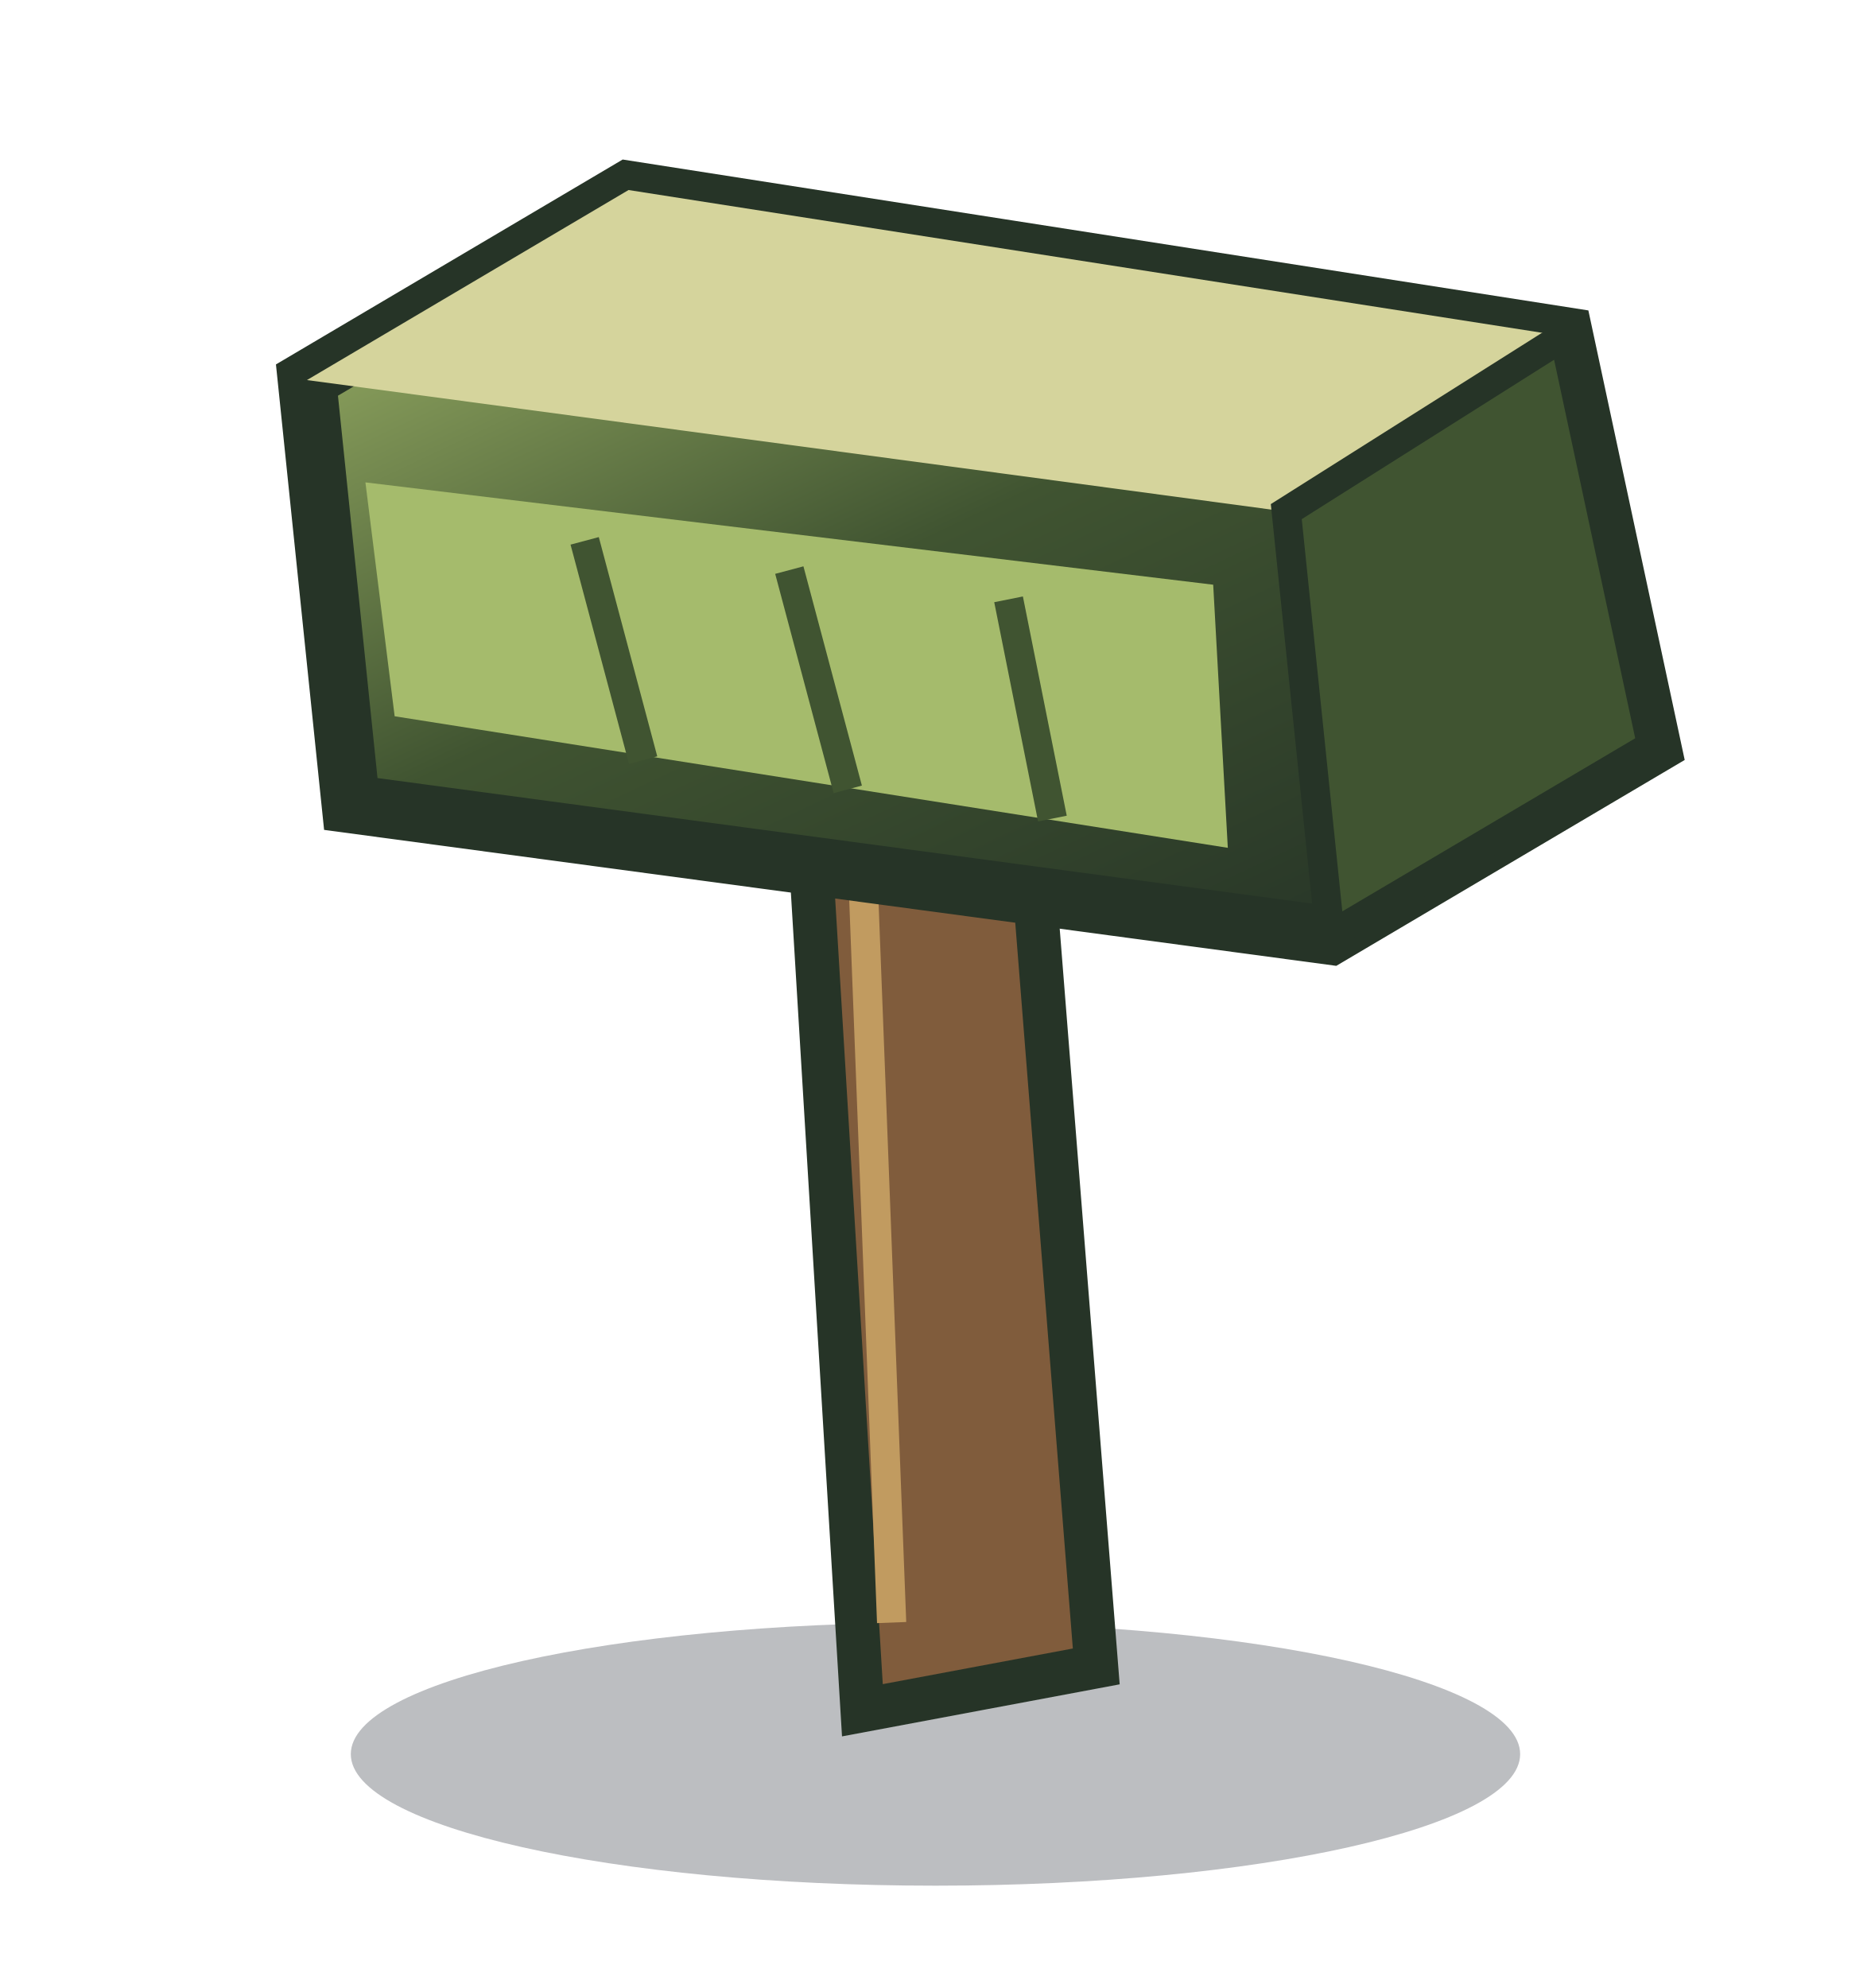
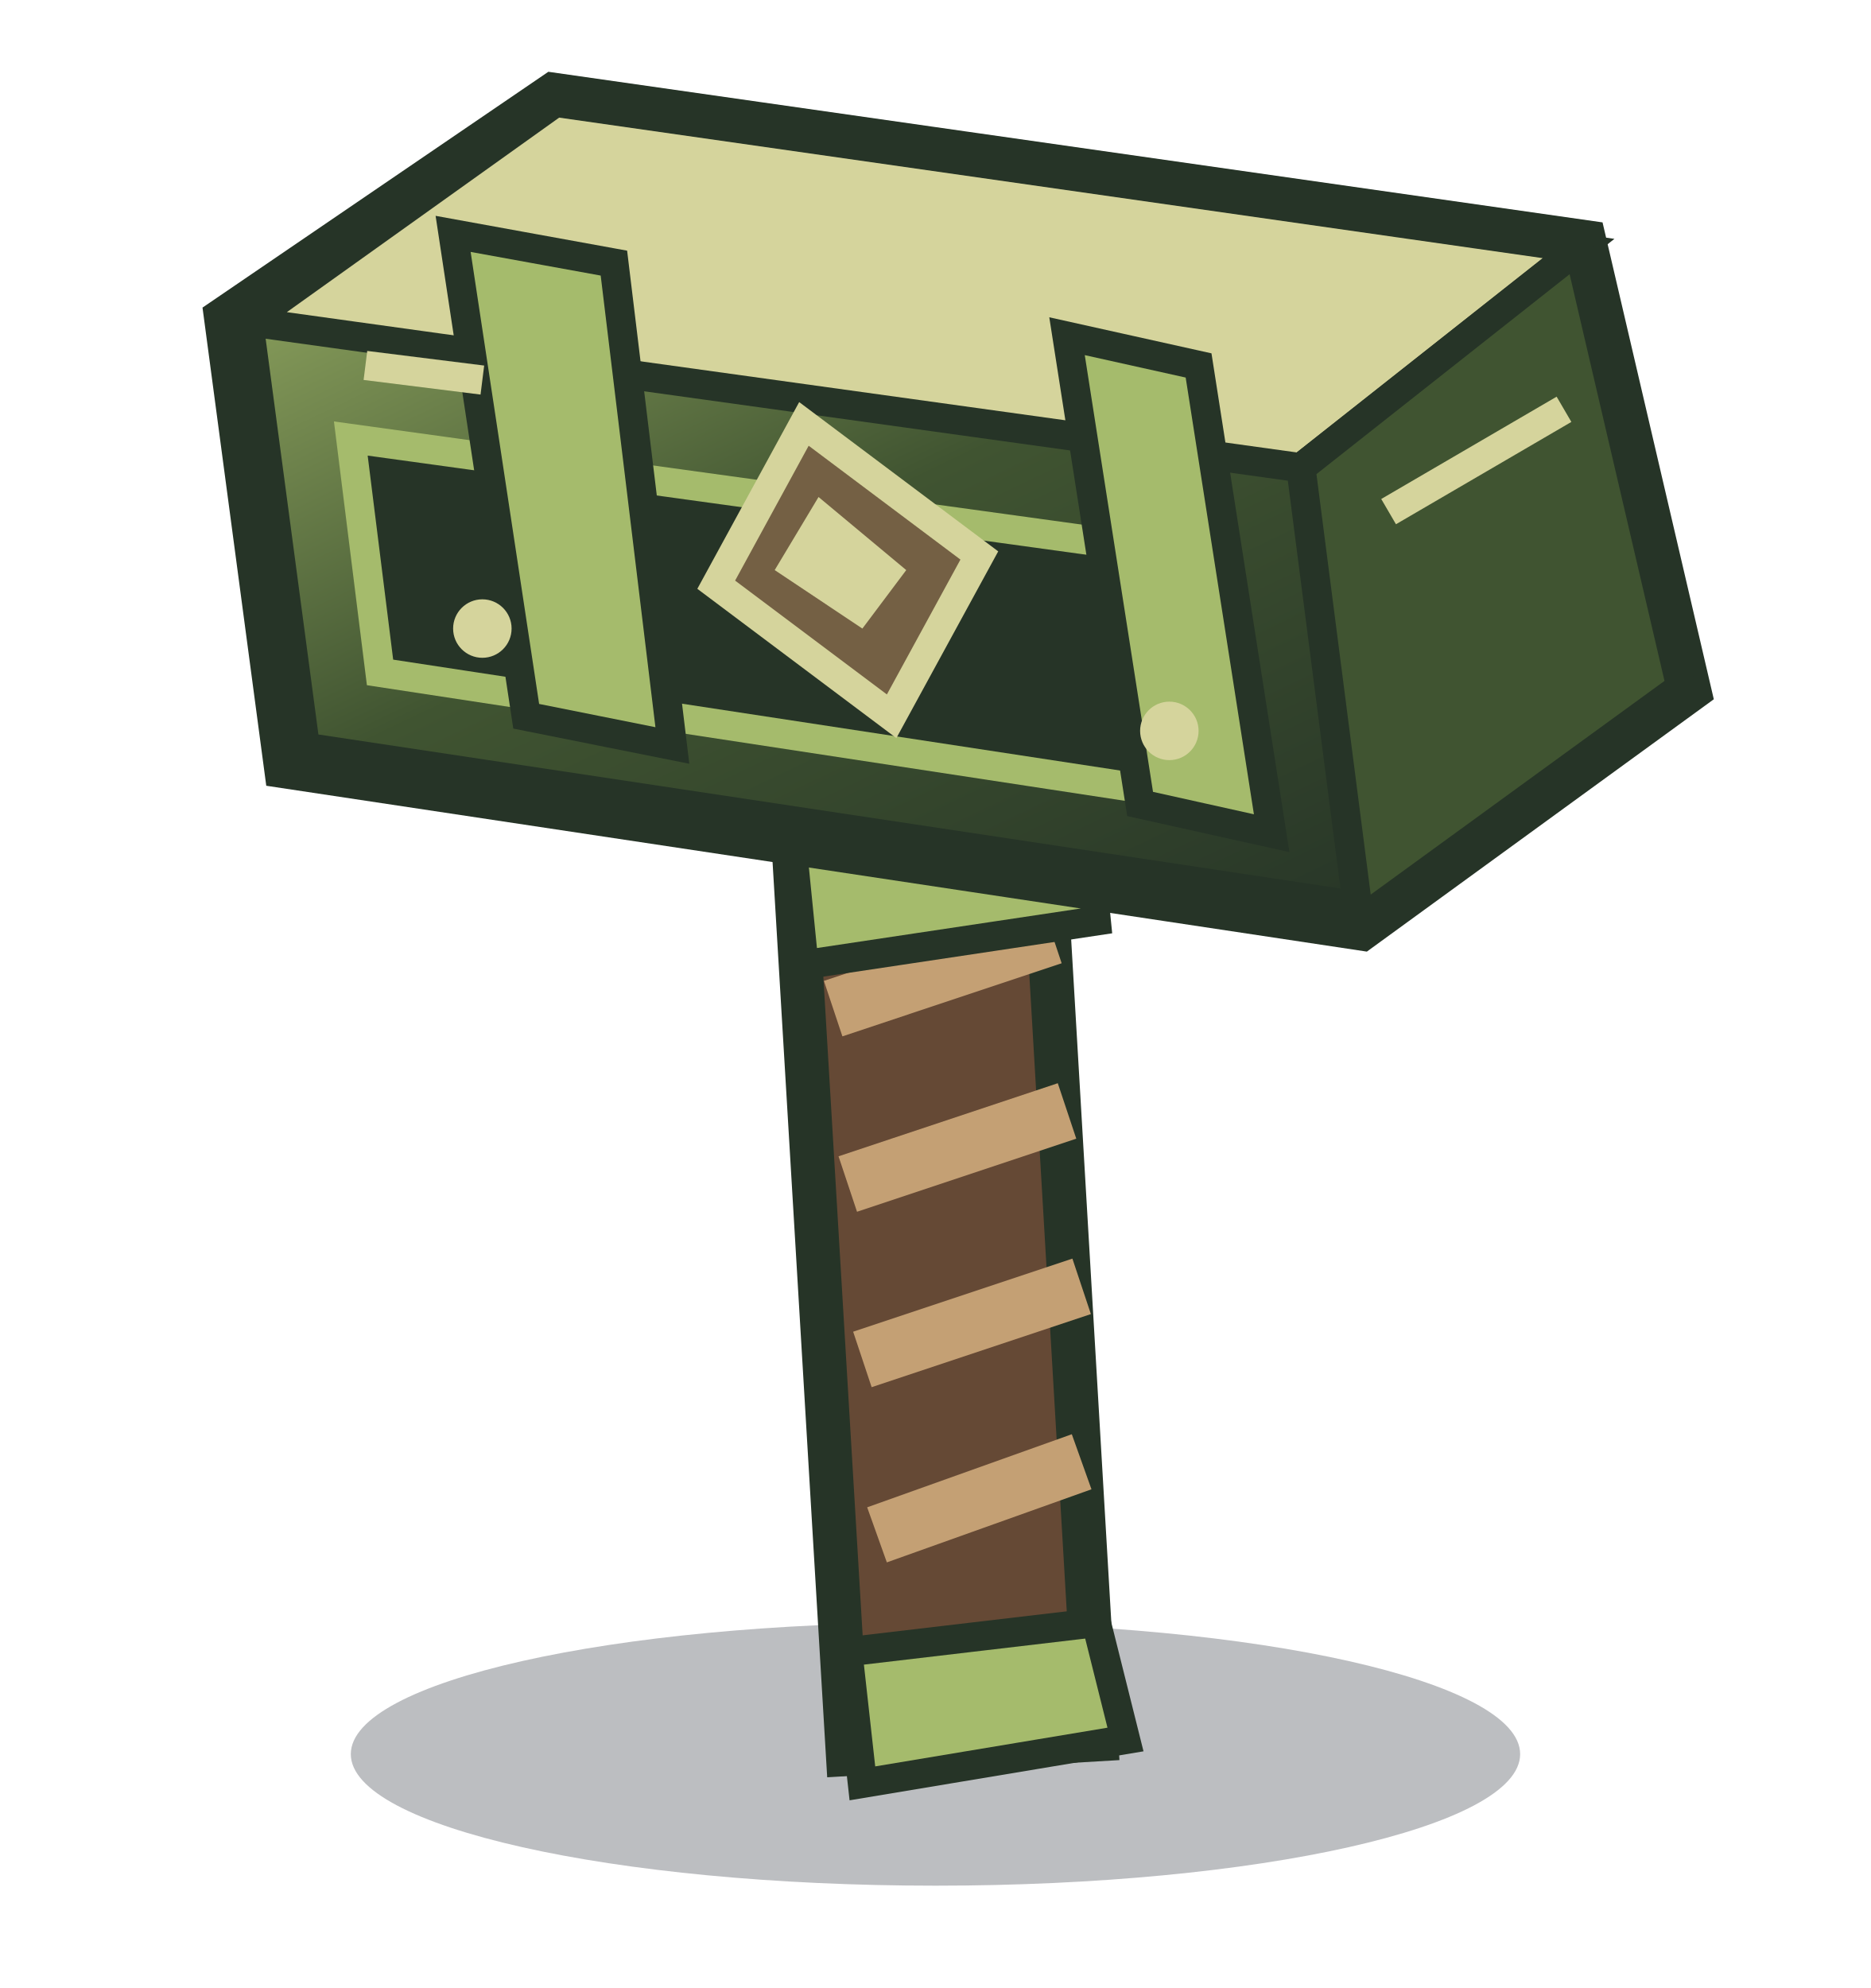
<svg xmlns="http://www.w3.org/2000/svg" viewBox="-64 -116 128 136">
  <defs>
    <linearGradient id="body" x1="0" y1="0" x2=".85" y2="1">
      <stop stop-color="#a5bb6c" />
      <stop offset=".5" stop-color="#405431" />
      <stop offset="1" stop-color="#263427" />
    </linearGradient>
  </defs>
  <ellipse cx="0" cy="4" rx="40" ry="9" fill="#101421" opacity=".28" />
-   <path d="M-5 1L-9-65L6-65L11-2Z" fill="#805c3c" stroke="#263427" stroke-width="3" />
-   <path d="M-3-5L-5-57" stroke="#c19b60" stroke-width="2" />
-   <path d="M-43-90L-21-103L43-93L49-65L27-52L-40-61Z" fill="url(#body)" stroke="#263427" stroke-width="4" />
-   <path d="M-43-90L24-81L43-93L-21-103Z" fill="#d5d49c" />
-   <path d="M24-81L27-52L49-65L43-93Z" fill="#405431" stroke="#263427" stroke-width="2" />
-   <path d="M-39-83L19-76L20-58L-37-67Z" fill="#a5bb6c" />
-   <path d="M-24-79L-20-64M-10-77L-6-62M5-75L8-60" stroke="#405431" stroke-width="2" />
+   <path d="M-6 4L-10-63L7-65L11 3Z" fill="#654935" stroke="#263427" stroke-width="3" />
+   <path d="M-7-47L8-52M-6-35L9-40M-5-23L10-28M-4-11L10-16" stroke="#c4a074" stroke-width="4" />
+   <path d="M-10-60L10-63L11-53L-9-50Z M-6-3L11-5L13 3L-5 6Z" fill="#a5bb6c" stroke="#263427" stroke-width="2" />
+   <path d="M-48-94L-26-109L44-99L51-69L29-53L-44-64Z" fill="url(#body)" stroke="#263427" stroke-width="4" />
+   <path d="M-47-94L25-84L44-99L-26-109Z" fill="#d5d49c" stroke="#263427" stroke-width="2" />
+   <path d="M25-84L29-53L51-69L44-99Z" fill="#405431" stroke="#263427" stroke-width="2" />
+   <path d="M-40-86L18-78L21-61L-38-70Z" fill="#263427" stroke="#a5bb6c" stroke-width="2" />
+   <path d="M-33-100L-28-67L-18-65L-22-98Z M9-93L14-61L23-59L18-91Z" fill="#a5bb6c" stroke="#263427" stroke-width="2" />
+   <path d="M-9-87L3-78L-3-67L-15-76Z" fill="#746044" stroke="#d5d49c" stroke-width="2" />
+   <path d="M-8-82L-2-77L-5-73L-11-77Z" fill="#d5d49c" />
+   <path d="M-39-91L-31-90M-28-105L28-97M31-81L43-88" stroke="#d5d49c" stroke-width="2" />
+   <circle cx="-31" cy="-73" r="2" fill="#d5d49c" />
+   <circle cx="16" cy="-66" r="2" fill="#d5d49c" />
</svg>
